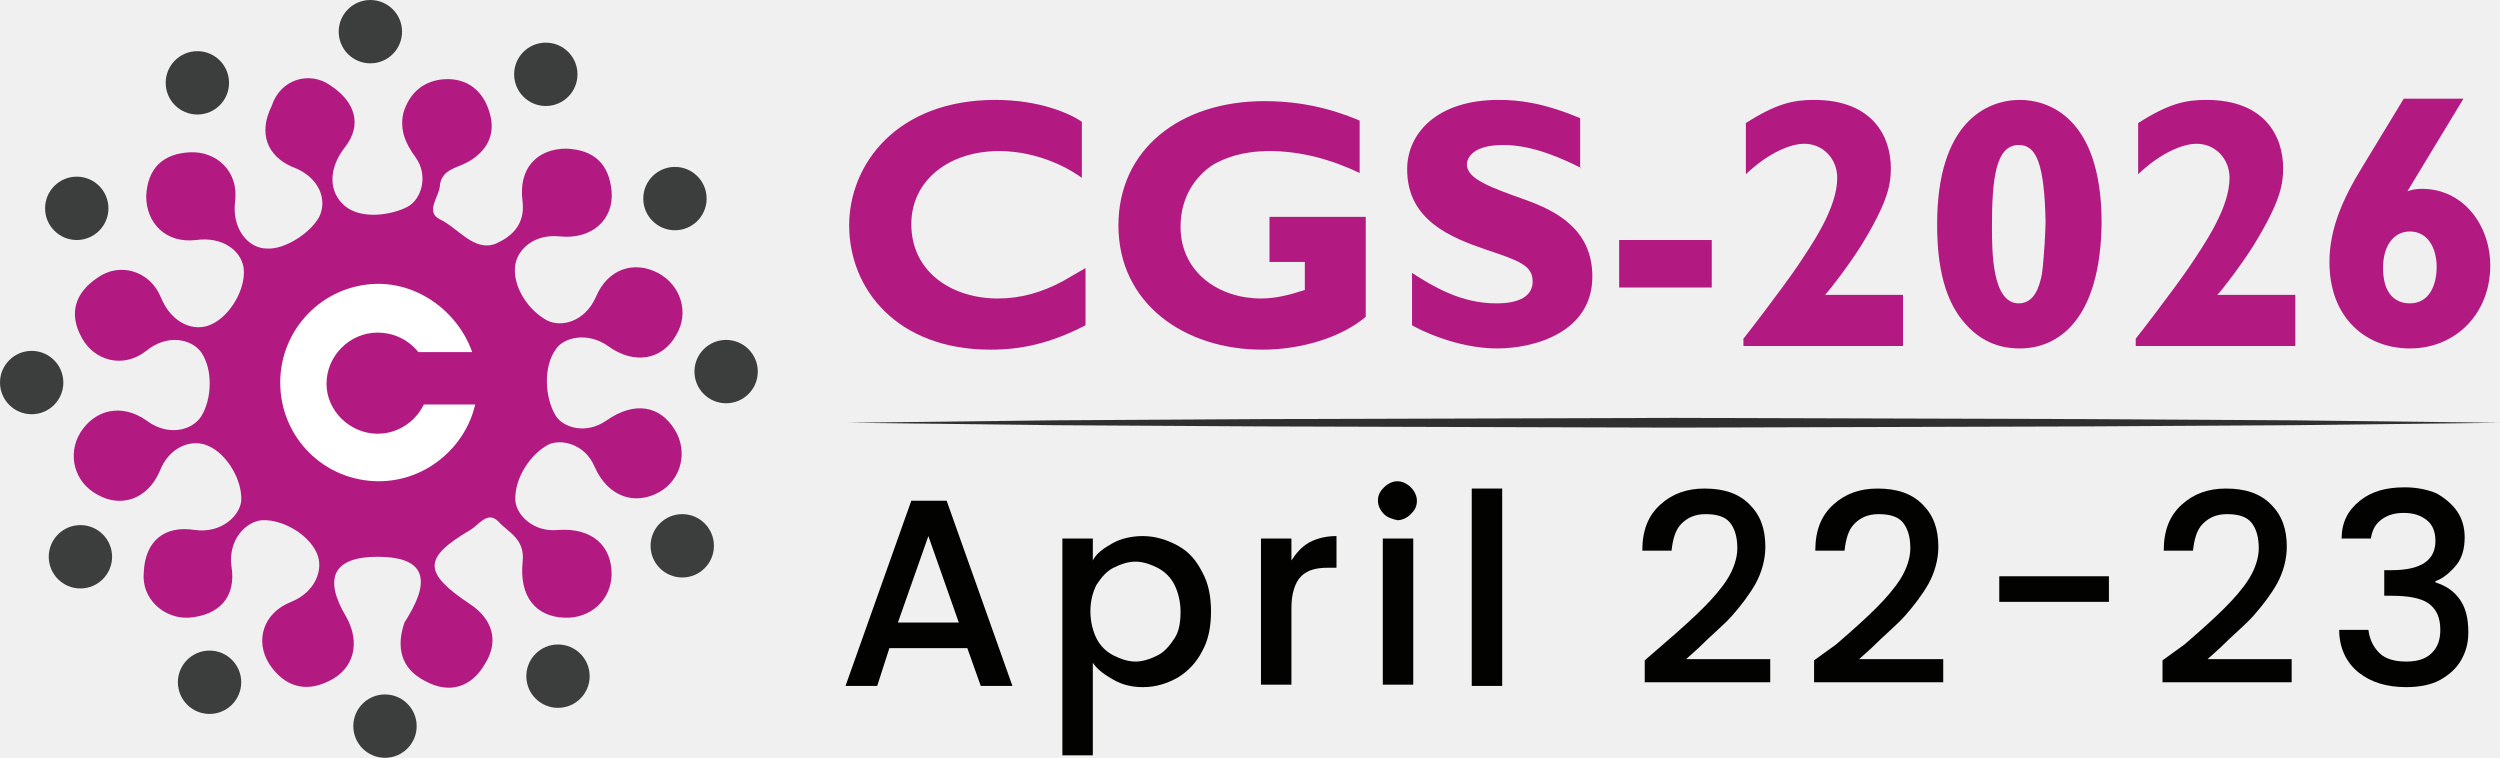
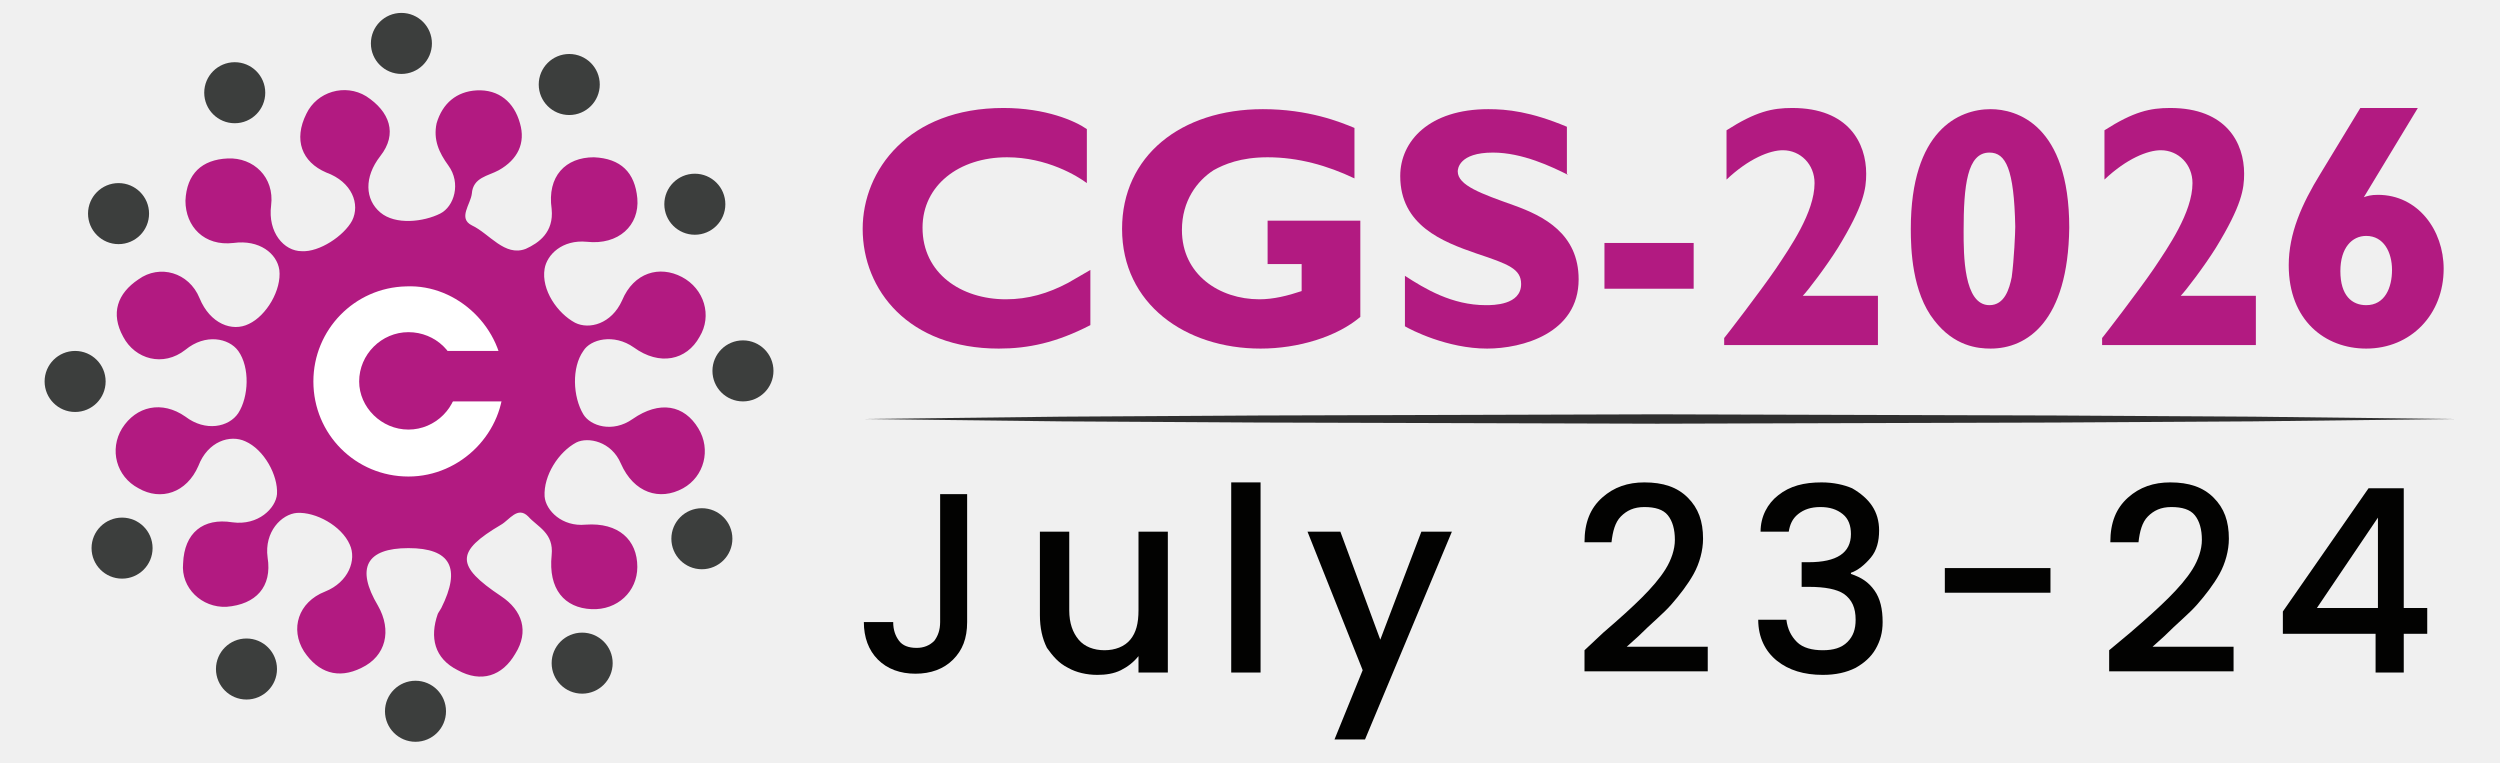
- <svg xmlns="http://www.w3.org/2000/svg" version="1.1" id="Layer_1" x="0px" y="0px" viewBox="0 0 205.2 62.2" style="enable-background:new 0 0 205.2 62.2;" xml:space="preserve">
+ <svg xmlns="http://www.w3.org/2000/svg" version="1.1" id="Layer_1" x="0px" y="0px" viewBox="0 0 213 65" style="enable-background:new 0 0 213 65;" xml:space="preserve">
  <style type="text/css">
	.st0{fill:#2F2F2F;}
	.st1{fill:#B21A81;}
	.st2{fill:#FFFFFF;}
	.st3{fill:#3C3E3D;}
	.st4{fill:#31BFC3;}
	.st5{opacity:0.25;}
	.st6{fill:#808080;}
	.st7{fill:none;stroke:#808080;stroke-width:0.398;stroke-miterlimit:10;}
	.st8{fill:#93B48E;}
	.st9{opacity:0.88;fill:none;stroke:#93B48E;stroke-width:0.914;stroke-miterlimit:10;}
	.st10{fill:#E9A036;}
	.st11{fill:#A95A21;}
	.st12{fill:none;stroke:#DE001C;stroke-width:0.487;stroke-miterlimit:10;}
	.st13{fill:#1C816E;}
	.st14{fill:#5BB9A4;}
	.st15{fill:#122D24;}
	.st16{fill:#175929;}
	.st17{fill:#80BC27;}
	.st18{fill:#7FBA28;}
	.st19{fill:#7FB829;}
	.st20{fill:#80BC28;}
	.st21{fill:#80BC2A;}
	.st22{fill:#3C7651;}
	.st23{fill:#3B7550;}
	.st24{fill:#80AA94;}
	.st25{fill:#FAFCFC;}
	.st26{fill:#25524A;}
	.st27{fill:#A9A01F;}
	.st28{fill:#23995B;}
	.st29{fill:#1D4479;}
	.st30{fill:none;stroke:#262728;stroke-width:1.077;stroke-miterlimit:10;}
	.st31{fill:#28378C;}
	.st32{fill:#40A6E2;}
	.st33{fill:#FCCE1C;}
	.st34{fill:none;stroke:#737373;stroke-width:1.11;stroke-miterlimit:10;}
	.st35{fill:#00B9D7;}
	.st36{fill:none;stroke:#FFFFFF;stroke-width:1.562;stroke-miterlimit:10;}
	.st37{fill:#2B3A3B;}
	.st38{fill:none;stroke:#6E1215;stroke-width:0.642;stroke-miterlimit:10;}
	.st39{fill:none;stroke:#6E1215;stroke-width:0.447;stroke-miterlimit:10;}
	.st40{opacity:0.88;fill:none;stroke:#93B48E;stroke-width:0.56;stroke-miterlimit:10;}
	.st41{fill:none;stroke:#FFFFFF;stroke-width:0.94;stroke-miterlimit:10;}
	.st42{fill:none;stroke:#737373;stroke-width:0.501;stroke-miterlimit:10;}
	.st43{fill:none;stroke:#FFFFFF;stroke-width:1.389;stroke-miterlimit:10;}
	.st44{fill:none;stroke:#737373;stroke-width:0.74;stroke-miterlimit:10;}
	.st45{fill:none;stroke:#23995B;stroke-width:0.663;stroke-miterlimit:10;}
	.st46{fill:none;stroke:#23995B;stroke-width:0.396;stroke-miterlimit:10;}
	.st47{fill:none;stroke:#28378C;stroke-width:2;stroke-miterlimit:10;}
	.st48{fill:none;stroke:#28378C;stroke-width:1.091;stroke-miterlimit:10;}
	.st49{fill:#96AFCE;}
	.st50{fill:#3B3888;}
	.st51{fill:none;stroke:#DE001C;stroke-width:0.451;stroke-miterlimit:10;}
	.st52{fill:none;stroke:#DE001C;stroke-width:0.198;stroke-miterlimit:10;}
	.st53{fill:none;stroke:#DE001C;stroke-width:0.354;stroke-miterlimit:10;}
	.st54{fill:none;stroke:#808080;stroke-width:0.342;stroke-miterlimit:10;}
	.st55{fill:none;stroke:#808080;stroke-width:0.228;stroke-miterlimit:10;}
	.st56{fill:#37B2B5;}
	.st57{fill:#000100;}
	.st58{fill:none;stroke:#C85119;stroke-width:0.847;stroke-miterlimit:10;}
	.st59{fill:#C85119;}
	.st60{fill:#1A1718;}
	.st61{fill:none;stroke:#96AFCE;stroke-width:0.524;stroke-miterlimit:10;}
	.st62{fill:#F2F3F1;}
	.st63{fill:#F2F3F2;}
	.st64{fill:#F1F6F2;}
	.st65{fill:#EFF2F0;}
	.st66{fill:#DFE8E2;}
	.st67{fill:#EDF0EC;}
	.st68{fill:none;stroke:#808080;stroke-width:0.736;stroke-miterlimit:10;}
	.st69{fill:none;stroke:#25524A;stroke-width:1.193;stroke-miterlimit:10;}
- 	.st70{fill:#020201;}
- 	.st71{fill:#3CA835;}
+ 	.st70{fill:#3CA835;}
+ 	.st71{fill:#020201;}
	.st72{fill:#37B2B5;stroke:#37B2B5;stroke-width:0.682;stroke-miterlimit:10;}
	.st73{fill:#737373;}
	.st74{fill:#0B4485;}
	.st75{fill:none;stroke:#262728;stroke-width:1.19;stroke-miterlimit:10;}
	.st76{fill:#6E1215;}
	.st77{opacity:0.88;}
	.st78{fill:#DE001C;}
	.st79{fill:#DF001B;}
	.st80{fill:#020201;stroke:#FFFFFF;stroke-width:0.541;stroke-miterlimit:10;}
	.st81{fill:#DF001B;stroke:#FFFFFF;stroke-width:0.541;stroke-miterlimit:10;}
	.st82{fill:#FFFFFF;stroke:#FFFFFF;stroke-width:2;stroke-miterlimit:10;}
	.st83{fill:#23985B;}
	.st84{fill:#262728;}
	.st85{fill:none;stroke:#FFFFFF;stroke-width:1.614;stroke-miterlimit:10;}
	.st86{fill:none;stroke:#737373;stroke-width:0.765;stroke-miterlimit:10;}
	.st87{fill:none;stroke:#808080;stroke-width:0.367;stroke-miterlimit:10;}
	.st88{fill:none;stroke:#40A6E2;stroke-width:1.408;stroke-miterlimit:10;}
	.st89{fill:#DF001B;stroke:#FFFFFF;stroke-width:0.456;stroke-miterlimit:10;}
	.st90{fill:#1A1818;}
</style>
  <g>
    <g>
-       <path class="st1" d="M89.1,26.7c-2.9,1.5-5.3,2-7.8,2c-7.7,0-11.6-5-11.6-10.2c0-5,3.9-10.3,12-10.3c3.6,0,6.1,1.1,7.1,1.8v4.6    c-0.8-0.6-3.4-2.2-6.8-2.2c-4.1,0-7.2,2.4-7.2,6c0,3.9,3.3,6.1,7.1,6.1c1.9,0,3.6-0.5,5.3-1.4l1.9-1.1V26.7z" />
-       <path class="st1" d="M111.6,14.2c-2.3-1.1-4.8-1.8-7.4-1.8c-2.3,0-3.7,0.6-4.6,1.1c-1.4,0.9-2.7,2.6-2.7,5.1    c0,3.8,3.2,5.9,6.6,5.9c1.2,0,2.4-0.3,3.6-0.7v-2.3h-2.9v-3.7h7.9V26c-2,1.7-5.3,2.7-8.5,2.7c-6.4,0-11.8-3.8-11.8-10.2    c0-6.2,5-10.2,12-10.2c3.9,0,6.6,1.1,7.8,1.6V14.2z" />
-       <path class="st1" d="M129.8,13.8c-1.4-0.7-3.9-1.9-6.4-1.9c-2.9,0-3,1.4-3,1.6c0,1.2,2,1.9,4.8,2.9c2.5,0.9,5.5,2.4,5.5,6.3    c0,4.6-4.8,5.9-7.8,5.9c-3.4,0-6.5-1.6-7-1.9v-4.3c1.7,1.1,4,2.5,6.9,2.5c0.6,0,3,0,3-1.8c0-1.3-1.1-1.7-3.8-2.6    c-2.9-1-6.5-2.4-6.5-6.6c0-3,2.5-5.7,7.5-5.7c1.6,0,3.6,0.2,6.7,1.5V13.8z" />
-       <path class="st1" d="M140.5,23.6h-7.6v-3.9h7.6V23.6z" />
-       <path class="st1" d="M156.3,28.4h-13.2v-0.6c0.1-0.1,3.1-4,4.4-5.9c1.2-1.8,3.3-4.8,3.3-7.3c0-1.6-1.2-2.8-2.7-2.8    c-1.1,0-2.9,0.7-4.8,2.5v-4.2c2.5-1.6,3.9-1.9,5.6-1.9c4.8,0,6.3,3,6.3,5.6c0,1.3-0.2,2.7-2.4,6.3c-1,1.6-2.6,3.7-3,4.1h6.4V28.4z    " />
-       <path class="st1" d="M165.8,28.6c-1.1,0-3.1-0.2-4.8-2.4c-1.9-2.4-2-6.1-2-7.8c0-8.4,4.1-10.2,6.8-10.2c2.2,0,6.7,1.3,6.7,10.1    C172.4,26.3,168.9,28.6,165.8,28.6z M165.7,11.9c-1.9,0-2.2,2.8-2.2,6.7c0,2,0,6.3,2.2,6.3c1.3,0,1.7-1.4,1.9-2.4    c0.2-1.5,0.3-3.8,0.3-4.3C167.8,13.3,167.1,11.9,165.7,11.9z" />
-       <path class="st1" d="M188.5,28.4h-13.2v-0.6c0.1-0.1,3.1-4,4.4-5.9c1.2-1.8,3.3-4.8,3.3-7.3c0-1.6-1.2-2.8-2.7-2.8    c-1.1,0-2.9,0.7-4.8,2.5v-4.2c2.5-1.6,3.9-1.9,5.6-1.9c4.8,0,6.3,3,6.3,5.6c0,1.3-0.2,2.7-2.4,6.3c-1,1.6-2.6,3.7-3,4.1h6.4V28.4z    " />
-       <path class="st1" d="M197.6,15.7c0.3-0.1,0.6-0.2,1.2-0.2c3.4,0,5.6,3,5.6,6.3c0,3.9-2.8,6.8-6.6,6.8c-3.5,0-6.6-2.4-6.6-7.1    c0-2.7,1.1-5.2,2.7-7.8l3.4-5.6h4.9L197.6,15.7z M197.8,19c-1.2,0-2.2,1-2.2,3c0,2.1,1,2.9,2.2,2.9c1.6,0,2.2-1.5,2.2-3    C200,20.4,199.3,19,197.8,19z" />
+       <path class="st1" d="M92.9,27.7c-2.9,1.5-5.3,2-7.8,2c-7.7,0-11.6-5-11.6-10.2c0-5,3.9-10.3,12-10.3c3.6,0,6.1,1.1,7.1,1.8v4.6    c-0.8-0.6-3.4-2.2-6.8-2.2c-4.1,0-7.2,2.4-7.2,6c0,3.9,3.3,6.1,7.1,6.1c1.9,0,3.6-0.5,5.3-1.4l1.9-1.1V27.7z" />
+       <path class="st1" d="M115.4,15.2c-2.3-1.1-4.8-1.8-7.4-1.8c-2.3,0-3.7,0.6-4.6,1.1c-1.4,0.9-2.7,2.6-2.7,5.1    c0,3.8,3.2,5.9,6.6,5.9c1.2,0,2.4-0.3,3.6-0.7v-2.3H108v-3.7h7.9V27c-2,1.7-5.3,2.7-8.5,2.7c-6.4,0-11.8-3.8-11.8-10.2    c0-6.2,5-10.2,12-10.2c3.9,0,6.6,1.1,7.8,1.6V15.2z" />
+       <path class="st1" d="M133.6,14.9c-1.4-0.7-3.9-1.9-6.4-1.9c-2.9,0-3,1.4-3,1.6c0,1.2,2,1.9,4.8,2.9c2.5,0.9,5.5,2.4,5.5,6.3    c0,4.6-4.8,5.9-7.8,5.9c-3.4,0-6.5-1.6-7-1.9v-4.3c1.7,1.1,4,2.5,6.9,2.5c0.6,0,3,0,3-1.8c0-1.3-1.1-1.7-3.8-2.6    c-2.9-1-6.5-2.4-6.5-6.6c0-3,2.5-5.7,7.5-5.7c1.6,0,3.6,0.2,6.7,1.5V14.9z" />
+       <path class="st1" d="M144.3,24.6h-7.6v-3.9h7.6V24.6z" />
+       <path class="st1" d="M160.1,29.4h-13.2v-0.6c0.1-0.1,3.1-4,4.4-5.9c1.2-1.8,3.3-4.8,3.3-7.3c0-1.6-1.2-2.8-2.7-2.8    c-1.1,0-2.9,0.7-4.8,2.5v-4.2c2.5-1.6,3.9-1.9,5.6-1.9c4.8,0,6.3,3,6.3,5.6c0,1.3-0.2,2.7-2.4,6.3c-1,1.6-2.6,3.7-3,4.1h6.4V29.4z    " />
+       <path class="st1" d="M169.6,29.7c-1.1,0-3.1-0.2-4.8-2.4c-1.9-2.4-2-6.1-2-7.8c0-8.4,4.1-10.2,6.8-10.2c2.2,0,6.7,1.3,6.7,10.1    C176.2,27.4,172.7,29.7,169.6,29.7z M169.5,13c-1.9,0-2.2,2.8-2.2,6.7c0,2,0,6.3,2.2,6.3c1.3,0,1.7-1.4,1.9-2.4    c0.2-1.5,0.3-3.8,0.3-4.3C171.6,14.4,170.9,13,169.5,13z" />
+       <path class="st1" d="M192.3,29.4h-13.2v-0.6c0.1-0.1,3.1-4,4.4-5.9c1.2-1.8,3.3-4.8,3.3-7.3c0-1.6-1.2-2.8-2.7-2.8    c-1.1,0-2.9,0.7-4.8,2.5v-4.2c2.5-1.6,3.9-1.9,5.6-1.9c4.8,0,6.3,3,6.3,5.6c0,1.3-0.2,2.7-2.4,6.3c-1,1.6-2.6,3.7-3,4.1h6.4V29.4z    " />
+       <path class="st1" d="M201.4,16.8c0.3-0.1,0.6-0.2,1.2-0.2c3.4,0,5.6,3,5.6,6.3c0,3.9-2.8,6.8-6.6,6.8c-3.5,0-6.6-2.4-6.6-7.1    c0-2.7,1.1-5.2,2.7-7.8l3.4-5.6h4.9L201.4,16.8z M201.6,20.1c-1.2,0-2.2,1-2.2,3c0,2.1,1,2.9,2.2,2.9c1.6,0,2.2-1.5,2.2-3    C203.8,21.5,203.1,20.1,201.6,20.1z" />
    </g>
    <g>
-       <path class="st70" d="M79.4,53.2h-6.4L72,56.3h-2.6l5.4-15.2h2.9l5.4,15.2h-2.6L79.4,53.2z M78.7,51.1l-2.5-7.1l-2.5,7.1H78.7z" />
-       <path class="st70" d="M91.3,44.6c0.7-0.4,1.6-0.6,2.5-0.6c1,0,2,0.3,2.9,0.8c0.9,0.5,1.5,1.2,2,2.2c0.5,0.9,0.7,2,0.7,3.2    s-0.2,2.3-0.7,3.2c-0.5,1-1.2,1.7-2,2.2c-0.9,0.5-1.8,0.8-2.9,0.8c-0.9,0-1.7-0.2-2.4-0.6c-0.7-0.4-1.3-0.8-1.7-1.4V62h-2.5V44.2    h2.5V46C90,45.4,90.6,45,91.3,44.6z M96.4,48c-0.3-0.6-0.8-1.1-1.4-1.4c-0.6-0.3-1.2-0.5-1.8-0.5c-0.6,0-1.2,0.2-1.8,0.5    c-0.6,0.3-1,0.8-1.4,1.4c-0.3,0.6-0.5,1.3-0.5,2.2c0,0.8,0.2,1.6,0.5,2.2c0.3,0.6,0.8,1.1,1.4,1.4c0.6,0.3,1.2,0.5,1.8,0.5    c0.6,0,1.2-0.2,1.8-0.5c0.6-0.3,1-0.8,1.4-1.4s0.5-1.4,0.5-2.2C96.9,49.4,96.7,48.6,96.4,48z" />
-       <path class="st70" d="M107.5,44.5c0.6-0.3,1.3-0.5,2.2-0.5v2.6H109c-1,0-1.7,0.2-2.2,0.7s-0.8,1.4-0.8,2.6v6.3h-2.5v-12h2.5V46    C106.4,45.4,106.8,44.9,107.5,44.5z" />
-       <path class="st70" d="M113.6,42.2c-0.3-0.3-0.5-0.7-0.5-1.1c0-0.5,0.2-0.8,0.5-1.1c0.3-0.3,0.7-0.5,1.1-0.5c0.4,0,0.8,0.2,1.1,0.5    c0.3,0.3,0.5,0.7,0.5,1.1c0,0.5-0.2,0.8-0.5,1.1c-0.3,0.3-0.7,0.5-1.1,0.5C114.3,42.6,113.9,42.5,113.6,42.2z M116,44.2v12h-2.5    v-12H116z" />
-       <path class="st70" d="M123.3,40.1v16.2h-2.5V40.1H123.3z" />
-       <path class="st70" d="M136.5,52.9c1.4-1.2,2.5-2.2,3.3-3c0.8-0.8,1.5-1.6,2-2.4c0.5-0.8,0.8-1.7,0.8-2.5c0-0.9-0.2-1.6-0.6-2.1    s-1.1-0.7-2-0.7c-0.9,0-1.5,0.3-2,0.8c-0.5,0.5-0.7,1.3-0.8,2.2h-2.4c0-1.7,0.5-2.9,1.5-3.8c1-0.9,2.2-1.3,3.6-1.3    c1.6,0,2.8,0.4,3.7,1.3c0.9,0.9,1.3,2,1.3,3.5c0,1-0.3,2.1-0.8,3s-1.2,1.8-1.9,2.6s-1.7,1.6-2.8,2.7l-1,0.9h6.9V56H135v-1.8    L136.5,52.9z" />
-       <path class="st70" d="M150.7,52.9c1.4-1.2,2.5-2.2,3.3-3c0.8-0.8,1.5-1.6,2-2.4c0.5-0.8,0.8-1.7,0.8-2.5c0-0.9-0.2-1.6-0.6-2.1    s-1.1-0.7-2-0.7c-0.9,0-1.5,0.3-2,0.8c-0.5,0.5-0.7,1.3-0.8,2.2h-2.4c0-1.7,0.5-2.9,1.5-3.8c1-0.9,2.2-1.3,3.6-1.3    c1.6,0,2.8,0.4,3.7,1.3c0.9,0.9,1.3,2,1.3,3.5c0,1-0.3,2.1-0.8,3s-1.2,1.8-1.9,2.6s-1.7,1.6-2.8,2.7l-1,0.9h6.9V56h-10.6v-1.8    L150.7,52.9z" />
-       <path class="st70" d="M173.1,47.3v2.1h-9v-2.1H173.1z" />
-       <path class="st70" d="M179.3,52.9c1.4-1.2,2.5-2.2,3.3-3c0.8-0.8,1.5-1.6,2-2.4c0.5-0.8,0.8-1.7,0.8-2.5c0-0.9-0.2-1.6-0.6-2.1    s-1.1-0.7-2-0.7c-0.9,0-1.5,0.3-2,0.8c-0.5,0.5-0.7,1.3-0.8,2.2h-2.4c0-1.7,0.5-2.9,1.5-3.8c1-0.9,2.2-1.3,3.6-1.3    c1.6,0,2.8,0.4,3.7,1.3c0.9,0.9,1.3,2,1.3,3.5c0,1-0.3,2.1-0.8,3s-1.2,1.8-1.9,2.6s-1.7,1.6-2.8,2.7l-1,0.9h6.9V56h-10.6v-1.8    L179.3,52.9z" />
-       <path class="st70" d="M193.7,41.1c1-0.8,2.2-1.1,3.7-1.1c1,0,1.9,0.2,2.6,0.5c0.7,0.4,1.3,0.9,1.7,1.5c0.4,0.6,0.6,1.3,0.6,2.1    c0,0.9-0.2,1.7-0.7,2.3c-0.5,0.6-1.1,1.1-1.7,1.3v0.1c0.9,0.3,1.5,0.7,2,1.4c0.5,0.7,0.7,1.6,0.7,2.7c0,0.9-0.2,1.6-0.6,2.3    s-1,1.2-1.7,1.6s-1.7,0.6-2.8,0.6c-1.6,0-2.9-0.4-3.9-1.2s-1.6-2-1.6-3.5h2.4c0.1,0.8,0.4,1.4,0.9,1.9s1.3,0.7,2.2,0.7    c0.9,0,1.6-0.2,2.1-0.7s0.7-1.1,0.7-1.9c0-1-0.3-1.7-1-2.2c-0.6-0.4-1.6-0.6-3-0.6h-0.6v-2.1h0.6c1.2,0,2.1-0.2,2.7-0.6    c0.6-0.4,0.9-1,0.9-1.8c0-0.7-0.2-1.3-0.7-1.7c-0.5-0.4-1.1-0.6-1.9-0.6c-0.8,0-1.4,0.2-1.9,0.6c-0.5,0.4-0.7,0.9-0.8,1.5h-2.4    C192.2,42.9,192.7,41.9,193.7,41.1z" />
+       <path class="st71" d="M82.4,42.1v10.9c0,1.4-0.4,2.4-1.2,3.2s-1.9,1.2-3.2,1.2c-1.3,0-2.4-0.4-3.2-1.2c-0.8-0.8-1.2-1.9-1.2-3.2    h2.5c0,0.7,0.2,1.2,0.5,1.6c0.3,0.4,0.8,0.6,1.5,0.6c0.6,0,1.1-0.2,1.5-0.6c0.3-0.4,0.5-0.9,0.5-1.6V42.1H82.4z" />
+       <path class="st71" d="M99.5,45.3v12H97v-1.4c-0.4,0.5-0.9,0.9-1.5,1.2c-0.6,0.3-1.3,0.4-2,0.4c-0.9,0-1.8-0.2-2.5-0.6    c-0.8-0.4-1.3-1-1.8-1.7c-0.4-0.8-0.6-1.7-0.6-2.8v-7.1h2.5V52c0,1.1,0.3,1.9,0.8,2.5c0.5,0.6,1.3,0.9,2.2,0.9s1.7-0.3,2.2-0.9    S97,53.1,97,52v-6.7H99.5z" />
+       <path class="st71" d="M107.4,41.1v16.2h-2.5V41.1H107.4z" />
+       <path class="st71" d="M123.7,45.3L116.3,63h-2.6l2.4-5.9l-4.7-11.8h2.8l3.4,9.2l3.5-9.2H123.7z" />
+       <path class="st71" d="M136.6,53.9c1.4-1.2,2.5-2.2,3.3-3c0.8-0.8,1.5-1.6,2-2.4c0.5-0.8,0.8-1.7,0.8-2.5c0-0.9-0.2-1.6-0.6-2.1    s-1.1-0.7-2-0.7c-0.9,0-1.5,0.3-2,0.8c-0.5,0.5-0.7,1.3-0.8,2.2H135c0-1.7,0.5-2.9,1.5-3.8c1-0.9,2.2-1.3,3.6-1.3    c1.6,0,2.8,0.4,3.7,1.3c0.9,0.9,1.3,2,1.3,3.5c0,1-0.3,2.1-0.8,3s-1.2,1.8-1.9,2.6s-1.7,1.6-2.8,2.7l-1,0.9h6.9v2.1H135v-1.8    L136.6,53.9z" />
+       <path class="st71" d="M151.5,42.2c1-0.8,2.2-1.1,3.7-1.1c1,0,1.9,0.2,2.6,0.5c0.7,0.4,1.3,0.9,1.7,1.5c0.4,0.6,0.6,1.3,0.6,2.1    c0,0.9-0.2,1.7-0.7,2.3c-0.5,0.6-1.1,1.1-1.7,1.3v0.1c0.9,0.3,1.5,0.7,2,1.4c0.5,0.7,0.7,1.6,0.7,2.7c0,0.9-0.2,1.6-0.6,2.3    c-0.4,0.7-1,1.2-1.7,1.6c-0.8,0.4-1.7,0.6-2.8,0.6c-1.6,0-2.9-0.4-3.9-1.2c-1-0.8-1.6-2-1.6-3.5h2.4c0.1,0.8,0.4,1.4,0.9,1.9    c0.5,0.5,1.3,0.7,2.2,0.7c0.9,0,1.6-0.2,2.1-0.7c0.5-0.5,0.7-1.1,0.7-1.9c0-1-0.3-1.7-1-2.2c-0.6-0.4-1.6-0.6-3-0.6h-0.6v-2.1h0.6    c1.2,0,2.1-0.2,2.7-0.6c0.6-0.4,0.9-1,0.9-1.8c0-0.7-0.2-1.3-0.7-1.7c-0.5-0.4-1.1-0.6-1.9-0.6c-0.8,0-1.4,0.2-1.9,0.6    c-0.5,0.4-0.7,0.9-0.8,1.5h-2.4C150,44,150.6,42.9,151.5,42.2z" />
+       <path class="st71" d="M174.7,48.4v2.1h-9v-2.1H174.7z" />
+       <path class="st71" d="M181.5,53.9c1.4-1.2,2.5-2.2,3.3-3c0.8-0.8,1.5-1.6,2-2.4c0.5-0.8,0.8-1.7,0.8-2.5c0-0.9-0.2-1.6-0.6-2.1    s-1.1-0.7-2-0.7c-0.9,0-1.5,0.3-2,0.8c-0.5,0.5-0.7,1.3-0.8,2.2h-2.4c0-1.7,0.5-2.9,1.5-3.8c1-0.9,2.2-1.3,3.6-1.3    c1.6,0,2.8,0.4,3.7,1.3c0.9,0.9,1.3,2,1.3,3.5c0,1-0.3,2.1-0.8,3s-1.2,1.8-1.9,2.6s-1.7,1.6-2.8,2.7l-1,0.9h6.9v2.1h-10.6v-1.8    L181.5,53.9z" />
+       <path class="st71" d="M194.5,54v-1.9l7.3-10.5h3v10.2h2V54h-2v3.3h-2.4V54H194.5z M202.6,44.1l-5.2,7.7h5.2V44.1z" />
    </g>
    <g>
-       <polygon class="st0" points="69.6,34.7 86.6,34.5 103.5,34.4 137.4,34.3 171.3,34.4 188.2,34.5 205.2,34.7 188.2,34.9 171.3,35     137.4,35.1 103.5,35 86.6,34.9   " />
+       <polygon class="st0" points="73.4,35.7 90.4,35.5 107.3,35.4 141.2,35.3 175.1,35.4 192,35.5 209,35.7 192,35.9 175.1,36     141.2,36.1 107.3,36 90.4,35.9   " />
    </g>
    <g>
      <g>
        <g>
-           <path class="st1" d="M31,45.7c-3.6,0-4.5,1.7-2.6,4.9c1.2,2.1,0.7,4.3-1.4,5.3c-2,1-3.7,0.4-4.9-1.4c-1.2-1.9-0.5-4.2,1.8-5.1      c2-0.8,2.7-2.7,2.1-4c-0.7-1.6-2.9-2.8-4.5-2.7c-1.3,0.1-2.8,1.6-2.5,3.8c0.4,2.5-1,4-3.5,4.2c-2.1,0.1-3.9-1.6-3.7-3.7      c0.1-2.6,1.7-3.9,4.2-3.5c2.2,0.3,3.7-1.2,3.8-2.4c0.1-1.6-1.1-3.8-2.7-4.5c-1.3-0.6-3.2,0-4,2.1c-1,2.3-3.2,3-5.1,1.9      c-1.9-1-2.5-3.3-1.4-5.1c1.2-1.9,3.4-2.4,5.4-1c1.7,1.3,3.7,0.9,4.5-0.3c0.9-1.4,1-3.9,0-5.3c-0.8-1.1-2.8-1.5-4.5-0.1      c-1.9,1.5-4.3,0.8-5.3-1.1c-1.1-2-0.5-3.7,1.3-4.9c1.8-1.3,4.3-0.6,5.2,1.6c0.9,2.2,2.8,2.9,4.2,2.2c1.5-0.7,2.8-2.9,2.6-4.6      c-0.2-1.4-1.7-2.6-3.9-2.3c-2.5,0.3-4.1-1.4-4.1-3.6c0.1-2.3,1.4-3.5,3.6-3.6c2.2-0.1,4,1.6,3.7,4c-0.3,2.3,1.1,3.9,2.6,3.9      c1.5,0.1,3.6-1.3,4.3-2.6c0.7-1.4,0-3.3-2.2-4.1c-2.1-0.9-2.8-2.8-1.7-5C23,6.5,25.4,5.8,27.1,7c2,1.3,2.7,3.2,1.2,5.1      c-1.4,1.8-1.3,3.7,0,4.8c1.3,1.1,3.7,0.8,5.1,0.1c1.2-0.6,1.8-2.6,0.7-4.1c-0.8-1.1-1.3-2.2-1-3.6c0.5-1.7,1.7-2.7,3.4-2.8      c1.9-0.1,3.2,1,3.7,2.8c0.5,1.7-0.2,3.1-1.8,4c-0.9,0.5-2.2,0.6-2.3,2c-0.1,0.9-1.2,2.1,0,2.7c1.5,0.7,2.8,2.7,4.6,2      c1.1-0.5,2.4-1.4,2.2-3.4c-0.4-2.8,1.2-4.4,3.6-4.4c2.3,0.1,3.5,1.3,3.7,3.5c0.2,2.3-1.6,4-4.3,3.7c-2.1-0.2-3.4,1.1-3.6,2.3      c-0.3,1.8,1.1,3.8,2.6,4.6c1.2,0.6,3.1,0.1,4-1.9c1-2.4,3.2-3,5.1-2c1.9,1,2.6,3.3,1.5,5.1c-1.1,2-3.4,2.5-5.6,0.9      c-1.7-1.2-3.7-0.7-4.3,0.3c-1,1.4-0.9,3.9,0,5.4c0.6,1,2.5,1.6,4.2,0.4c2.3-1.6,4.4-1.2,5.6,0.8c1.1,1.8,0.5,4.1-1.3,5.1      c-2,1.1-4.2,0.4-5.3-2.1c-0.8-1.9-2.8-2.3-3.8-1.8c-1.5,0.8-2.8,2.8-2.7,4.6c0.1,1.2,1.5,2.6,3.5,2.4c2.8-0.2,4.4,1.3,4.4,3.6      c0,2.1-1.7,3.7-3.9,3.6c-2.3-0.1-3.7-1.7-3.4-4.6c0.2-1.9-1.2-2.4-2-3.3c-0.9-0.9-1.6,0.3-2.3,0.7c-3.9,2.3-3.9,3.5,0,6.1      c1.8,1.2,2.4,3,1.2,4.9c-1.1,1.9-2.9,2.5-4.9,1.4c-2-1-2.4-2.8-1.7-4.8c0.1-0.2,0.2-0.3,0.3-0.5C35.5,47.3,34.6,45.7,31,45.7z" />
+           <path class="st1" d="M34.8,46.7c-3.6,0-4.5,1.7-2.6,4.9c1.2,2.1,0.7,4.3-1.4,5.3c-2,1-3.7,0.4-4.9-1.4c-1.2-1.9-0.5-4.2,1.8-5.1      c2-0.8,2.7-2.7,2.1-4c-0.7-1.6-2.9-2.8-4.5-2.7c-1.3,0.1-2.8,1.6-2.5,3.8c0.4,2.5-1,4-3.5,4.2c-2.1,0.1-3.9-1.6-3.7-3.7      c0.1-2.6,1.7-3.9,4.2-3.5c2.2,0.3,3.7-1.2,3.8-2.4c0.1-1.6-1.1-3.8-2.7-4.5c-1.3-0.6-3.2,0-4,2.1c-1,2.3-3.2,3-5.1,1.9      c-1.9-1-2.5-3.3-1.4-5.1c1.2-1.9,3.4-2.4,5.4-1c1.7,1.3,3.7,0.9,4.5-0.3c0.9-1.4,1-3.9,0-5.3c-0.8-1.1-2.8-1.5-4.5-0.1      c-1.9,1.5-4.3,0.8-5.3-1.1c-1.1-2-0.5-3.7,1.3-4.9c1.8-1.3,4.3-0.6,5.2,1.6c0.9,2.2,2.8,2.9,4.2,2.2c1.5-0.7,2.8-2.9,2.6-4.6      c-0.2-1.4-1.7-2.6-3.9-2.3c-2.5,0.3-4.1-1.4-4.1-3.6c0.1-2.3,1.4-3.5,3.6-3.6c2.2-0.1,4,1.6,3.7,4c-0.3,2.3,1.1,3.9,2.6,3.9      c1.5,0.1,3.6-1.3,4.3-2.6c0.7-1.4,0-3.3-2.2-4.1c-2.1-0.9-2.8-2.8-1.7-5c0.9-1.9,3.3-2.6,5.1-1.5c2,1.3,2.7,3.2,1.2,5.1      c-1.4,1.8-1.3,3.7,0,4.8c1.3,1.1,3.7,0.8,5.1,0.1c1.2-0.6,1.8-2.6,0.7-4.1c-0.8-1.1-1.3-2.2-1-3.6c0.5-1.7,1.7-2.7,3.4-2.8      c1.9-0.1,3.2,1,3.7,2.8c0.5,1.7-0.2,3.1-1.8,4c-0.9,0.5-2.2,0.6-2.3,2c-0.1,0.9-1.2,2.1,0,2.7c1.5,0.7,2.8,2.7,4.6,2      c1.1-0.5,2.4-1.4,2.2-3.4c-0.4-2.8,1.2-4.4,3.6-4.4c2.3,0.1,3.5,1.3,3.7,3.5c0.2,2.3-1.6,4-4.3,3.7c-2.1-0.2-3.4,1.1-3.6,2.3      c-0.3,1.8,1.1,3.8,2.6,4.6c1.2,0.6,3.1,0.1,4-1.9c1-2.4,3.2-3,5.1-2c1.9,1,2.6,3.3,1.5,5.1c-1.1,2-3.4,2.5-5.6,0.9      c-1.7-1.2-3.7-0.7-4.3,0.3c-1,1.4-0.9,3.9,0,5.4c0.6,1,2.5,1.6,4.2,0.4c2.3-1.6,4.4-1.2,5.6,0.8c1.1,1.8,0.5,4.1-1.3,5.1      c-2,1.1-4.2,0.4-5.3-2.1c-0.8-1.9-2.8-2.3-3.8-1.8c-1.5,0.8-2.8,2.8-2.7,4.6c0.1,1.2,1.5,2.6,3.5,2.4c2.8-0.2,4.4,1.3,4.4,3.6      c0,2.1-1.7,3.7-3.9,3.6c-2.3-0.1-3.7-1.7-3.4-4.6c0.2-1.9-1.2-2.4-2-3.3c-0.9-0.9-1.6,0.3-2.3,0.7c-3.9,2.3-3.9,3.5,0,6.1      c1.8,1.2,2.4,3,1.2,4.9c-1.1,1.9-2.9,2.5-4.9,1.4c-2-1-2.4-2.8-1.7-4.8c0.1-0.2,0.2-0.3,0.3-0.5C39.3,48.4,38.4,46.7,34.8,46.7z      " />
        </g>
        <g>
-           <path class="st2" d="M39.2,31.3c0.1,4.4-3.6,8.2-8.1,8.2c-4.5,0-8.1-3.6-8.1-8.1c0-4.4,3.5-8,7.9-8.1      C35.2,23.2,39.1,26.9,39.2,31.3z" />
+           <path class="st2" d="M42.9,32.4c0.1,4.4-3.6,8.2-8.1,8.2c-4.5,0-8.1-3.6-8.1-8.1c0-4.4,3.5-8,7.9-8.1C39,24.2,42.9,28,42.9,32.4      z" />
        </g>
        <g>
-           <path class="st1" d="M31,35.6c-2.3,0-4.2-1.9-4.2-4.1c0-2.3,1.9-4.2,4.2-4.2c2.3,0,4.2,1.8,4.2,4.1C35.2,33.7,33.3,35.6,31,35.6      z" />
+           <path class="st1" d="M34.8,36.6c-2.3,0-4.2-1.9-4.2-4.1c0-2.3,1.9-4.2,4.2-4.2c2.3,0,4.2,1.8,4.2,4.1      C39,34.7,37.1,36.6,34.8,36.6z" />
        </g>
        <g>
-           <circle class="st3" cx="6.3" cy="17.1" r="2.6" />
+           <circle class="st3" cx="10.1" cy="18.2" r="2.6" />
        </g>
        <g>
-           <circle class="st3" cx="2.6" cy="31.4" r="2.6" />
+           <circle class="st3" cx="6.4" cy="32.5" r="2.6" />
        </g>
        <g>
-           <circle class="st3" cx="6.6" cy="45.7" r="2.6" />
+           <circle class="st3" cx="10.4" cy="46.7" r="2.6" />
        </g>
        <g>
-           <circle class="st3" cx="17.2" cy="56" r="2.6" />
+           <circle class="st3" cx="21" cy="57" r="2.6" />
        </g>
        <g>
-           <circle class="st3" cx="31.6" cy="59.6" r="2.6" />
+           <circle class="st3" cx="35.4" cy="60.6" r="2.6" />
        </g>
        <g>
-           <circle class="st3" cx="45.8" cy="55.5" r="2.6" />
+           <circle class="st3" cx="49.6" cy="56.5" r="2.6" />
        </g>
        <g>
-           <circle class="st3" cx="56" cy="44.8" r="2.6" />
+           <circle class="st3" cx="59.8" cy="45.9" r="2.6" />
        </g>
        <g>
-           <circle class="st3" cx="59.6" cy="30.5" r="2.6" />
+           <circle class="st3" cx="63.3" cy="31.6" r="2.6" />
        </g>
        <g>
-           <circle class="st3" cx="55.4" cy="16.3" r="2.6" />
+           <circle class="st3" cx="59.2" cy="17.4" r="2.6" />
        </g>
        <g>
-           <circle class="st3" cx="44.8" cy="6.1" r="2.6" />
+           <circle class="st3" cx="48.5" cy="7.2" r="2.6" />
        </g>
        <g>
-           <circle class="st3" cx="30.4" cy="2.6" r="2.6" />
+           <circle class="st3" cx="34.2" cy="3.7" r="2.6" />
        </g>
        <g>
-           <circle class="st3" cx="16.2" cy="6.8" r="2.6" />
+           <circle class="st3" cx="20" cy="7.9" r="2.6" />
        </g>
      </g>
      <g>
-         <rect x="33.4" y="28.9" class="st1" width="6.8" height="4.3" />
+         <rect x="37.2" y="29.9" class="st1" width="6.8" height="4.3" />
      </g>
    </g>
  </g>
</svg>
